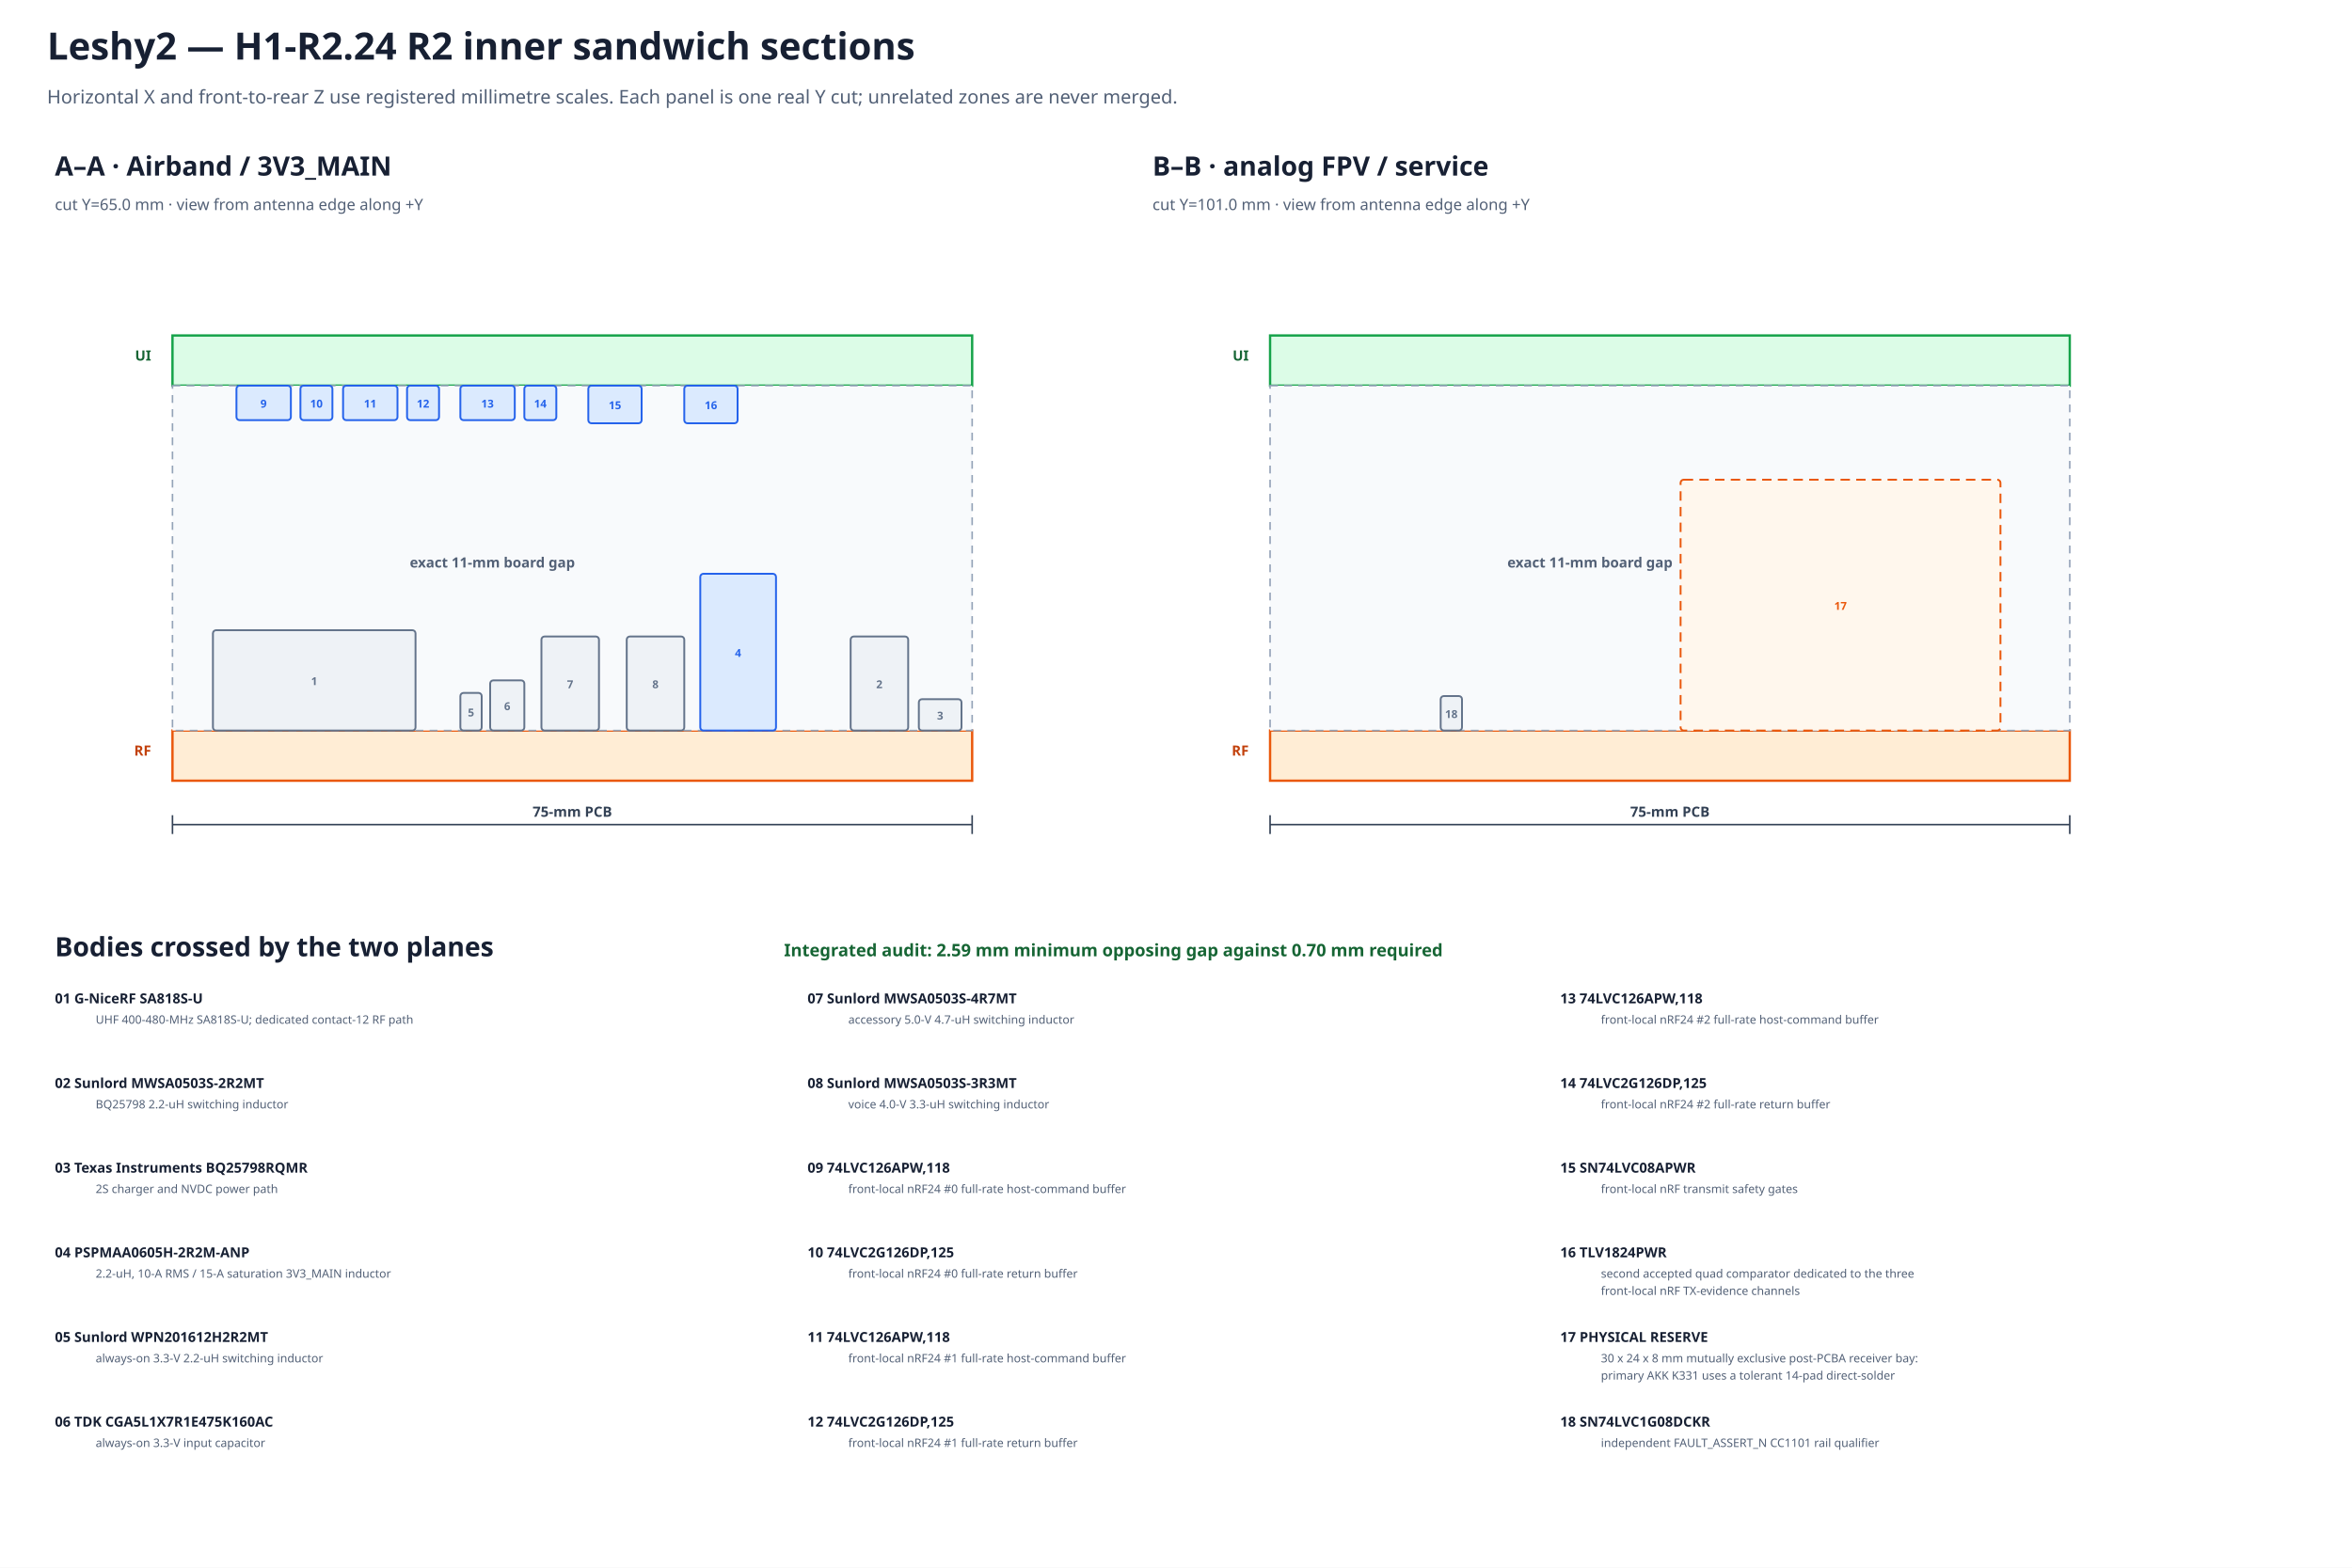
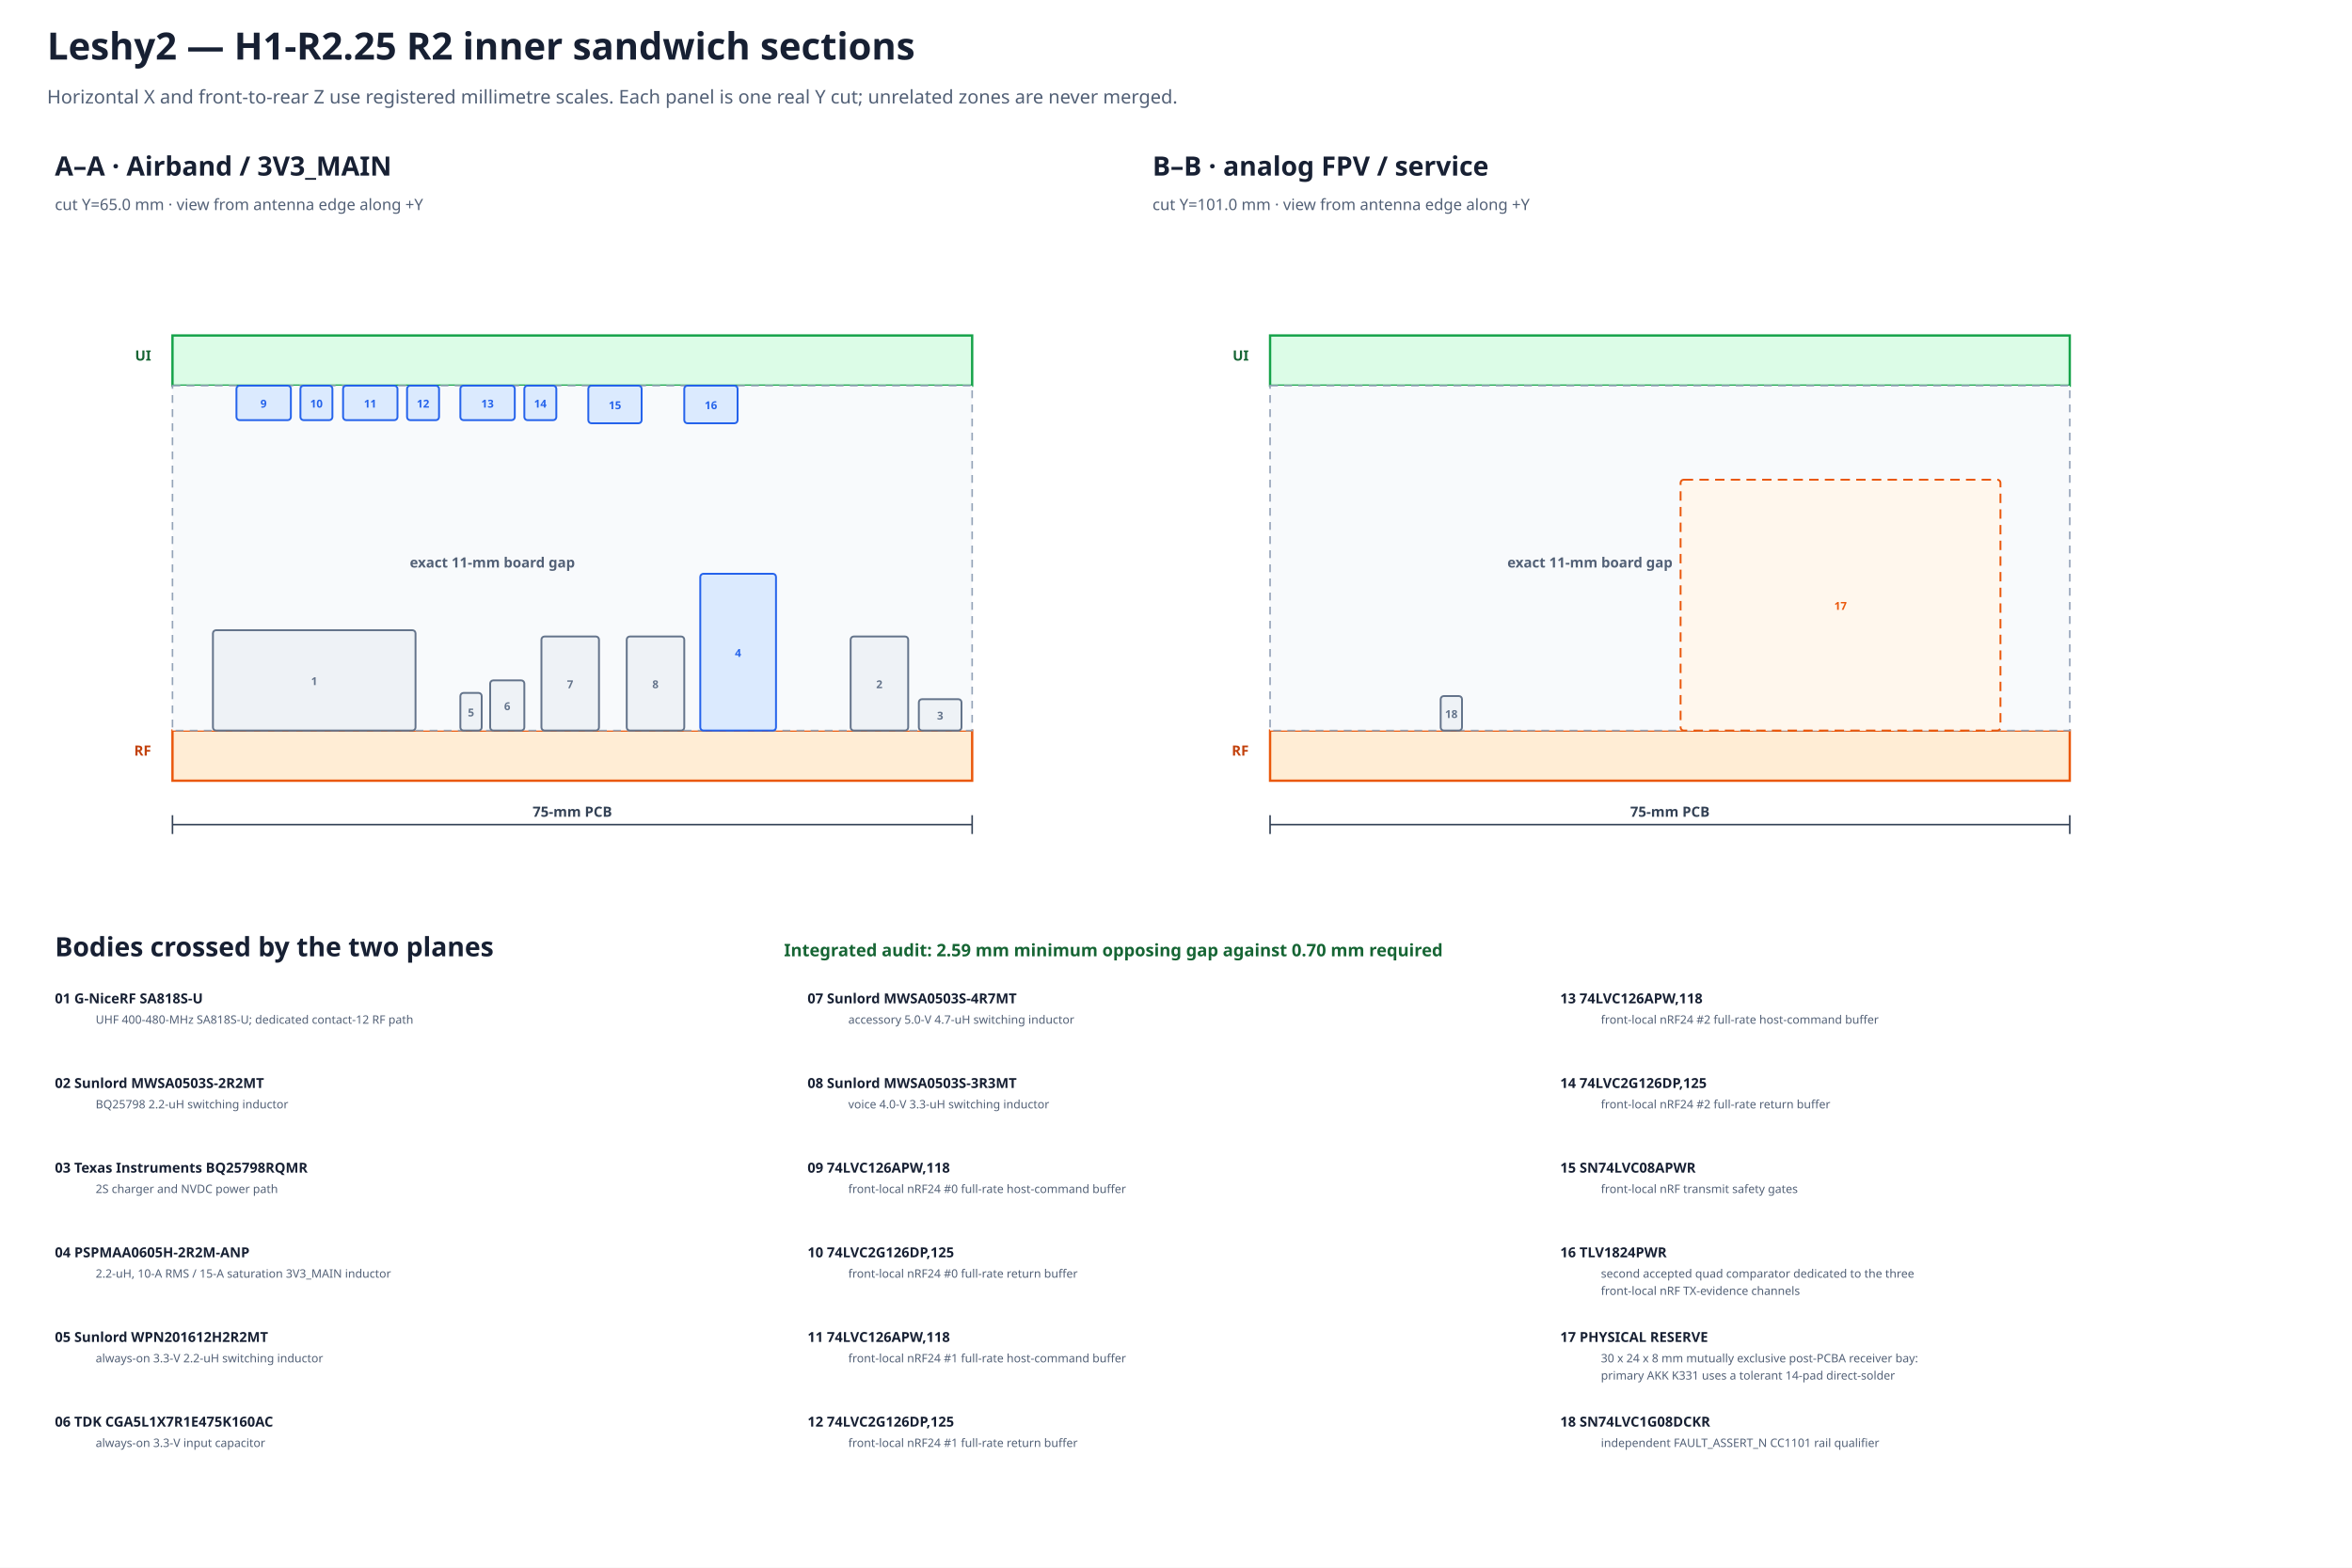
- <svg xmlns="http://www.w3.org/2000/svg" width="1500" height="1000" viewBox="0 0 1500 1000" data-marker="H1-R2.24" data-view="true-x-z-sections">
+ <svg xmlns="http://www.w3.org/2000/svg" width="1500" height="1000" viewBox="0 0 1500 1000" data-marker="H1-R2.25" data-view="true-x-z-sections">
  <rect width="100%" height="100%" fill="#ffffff" />
-   <text x="30.0" y="38.0" font-family="sans-serif" font-size="24" font-weight="bold" text-anchor="start" fill="#172033">Leshy2 — H1-R2.24 R2 inner sandwich sections</text>
+   <text x="30.0" y="38.0" font-family="sans-serif" font-size="24" font-weight="bold" text-anchor="start" fill="#172033">Leshy2 — H1-R2.25 R2 inner sandwich sections</text>
  <text x="30.0" y="66.0" font-family="sans-serif" font-size="12" font-weight="normal" text-anchor="start" fill="#526076">Horizontal X and front-to-rear Z use registered millimetre scales. Each panel is one real Y cut; unrelated zones are never merged.</text>
  <text x="35.0" y="112.0" font-family="sans-serif" font-size="17" font-weight="bold" text-anchor="start" fill="#172033">A–A · Airband / 3V3_MAIN</text>
  <text x="35.0" y="134.0" font-family="sans-serif" font-size="10" font-weight="normal" text-anchor="start" fill="#526076">cut Y=65.0 mm · view from antenna edge along +Y</text>
  <rect x="110.0" y="214.0" width="510.0" height="32.0" fill="#dcfce7" stroke="#16a34a" stroke-width="1.5" data-board="ui" />
  <rect x="110.0" y="466.0" width="510.0" height="32.0" fill="#ffedd5" stroke="#ea580c" stroke-width="1.5" data-board="rf" />
  <rect x="110.0" y="246.0" width="510.0" height="220.0" fill="#f8fafc" stroke="#94a3b8" stroke-dasharray="5 4" />
  <text x="96.4" y="230.0" font-family="sans-serif" font-size="9" font-weight="bold" text-anchor="end" fill="#166534">UI</text>
  <text x="96.4" y="482.0" font-family="sans-serif" font-size="9" font-weight="bold" text-anchor="end" fill="#c2410c">RF</text>
  <text x="314.0" y="362.0" font-family="sans-serif" font-size="9" font-weight="bold" text-anchor="middle" fill="#526076">exact 11-mm board gap</text>
  <rect x="135.8" y="402.0" width="129.2" height="64.0" rx="2" fill="#eef2f6" stroke="#64748b" stroke-width="1.2" data-instance="voice" />
  <text x="200.4" y="437.0" font-family="sans-serif" font-size="7.0" font-weight="bold" text-anchor="middle" fill="#64748b">1</text>
  <rect x="542.5" y="406.0" width="36.7" height="60.0" rx="2" fill="#eef2f6" stroke="#64748b" stroke-width="1.2" data-instance="charger_inductor" />
  <text x="560.8" y="439.0" font-family="sans-serif" font-size="7.0" font-weight="bold" text-anchor="middle" fill="#64748b">2</text>
  <rect x="586.0" y="446.0" width="27.2" height="20.0" rx="2" fill="#eef2f6" stroke="#64748b" stroke-width="1.2" data-instance="nvdc_charger" />
  <text x="599.6" y="459.0" font-family="sans-serif" font-size="7.0" font-weight="bold" text-anchor="middle" fill="#64748b">3</text>
  <rect x="446.6" y="366.0" width="48.3" height="100.0" rx="2" fill="#dbeafe" stroke="#2563eb" stroke-width="1.2" data-instance="main_inductor_r2" />
  <text x="470.7" y="419.0" font-family="sans-serif" font-size="7.0" font-weight="bold" text-anchor="middle" fill="#2563eb">4</text>
  <rect x="293.6" y="442.0" width="13.6" height="24.0" rx="2" fill="#eef2f6" stroke="#64748b" stroke-width="1.2" data-instance="aon_inductor" />
  <text x="300.4" y="457.0" font-family="sans-serif" font-size="7.0" font-weight="bold" text-anchor="middle" fill="#64748b">5</text>
  <rect x="312.6" y="434.0" width="21.8" height="32.0" rx="2" fill="#eef2f6" stroke="#64748b" stroke-width="1.2" data-instance="aon_input_cap" />
  <text x="323.5" y="453.0" font-family="sans-serif" font-size="7.0" font-weight="bold" text-anchor="middle" fill="#64748b">6</text>
  <rect x="345.3" y="406.0" width="36.7" height="60.0" rx="2" fill="#eef2f6" stroke="#64748b" stroke-width="1.2" data-instance="ext_inductor" />
  <text x="363.6" y="439.0" font-family="sans-serif" font-size="7.0" font-weight="bold" text-anchor="middle" fill="#64748b">7</text>
  <rect x="399.7" y="406.0" width="36.7" height="60.0" rx="2" fill="#eef2f6" stroke="#64748b" stroke-width="1.2" data-instance="voice_inductor" />
  <text x="418.0" y="439.0" font-family="sans-serif" font-size="7.0" font-weight="bold" text-anchor="middle" fill="#64748b">8</text>
  <rect x="150.8" y="246.0" width="34.7" height="22.0" rx="2" fill="#dbeafe" stroke="#2563eb" stroke-width="1.2" data-instance="nrf0_host_buffer_r2" />
  <text x="168.1" y="260.0" font-family="sans-serif" font-size="7.0" font-weight="bold" text-anchor="middle" fill="#2563eb">9</text>
  <rect x="191.6" y="246.0" width="20.4" height="22.0" rx="2" fill="#dbeafe" stroke="#2563eb" stroke-width="1.2" data-instance="nrf0_return_buffer_r2" />
  <text x="201.8" y="260.0" font-family="sans-serif" font-size="7.0" font-weight="bold" text-anchor="middle" fill="#2563eb">10</text>
  <rect x="218.8" y="246.0" width="34.7" height="22.0" rx="2" fill="#dbeafe" stroke="#2563eb" stroke-width="1.2" data-instance="nrf1_host_buffer_r2" />
  <text x="236.1" y="260.0" font-family="sans-serif" font-size="7.0" font-weight="bold" text-anchor="middle" fill="#2563eb">11</text>
  <rect x="259.6" y="246.0" width="20.4" height="22.0" rx="2" fill="#dbeafe" stroke="#2563eb" stroke-width="1.2" data-instance="nrf1_return_buffer_r2" />
  <text x="269.8" y="260.0" font-family="sans-serif" font-size="7.0" font-weight="bold" text-anchor="middle" fill="#2563eb">12</text>
  <rect x="293.6" y="246.0" width="34.7" height="22.0" rx="2" fill="#dbeafe" stroke="#2563eb" stroke-width="1.2" data-instance="nrf2_host_buffer_r2" />
  <text x="310.9" y="260.0" font-family="sans-serif" font-size="7.0" font-weight="bold" text-anchor="middle" fill="#2563eb">13</text>
  <rect x="334.4" y="246.0" width="20.4" height="22.0" rx="2" fill="#dbeafe" stroke="#2563eb" stroke-width="1.2" data-instance="nrf2_return_buffer_r2" />
  <text x="344.6" y="260.0" font-family="sans-serif" font-size="7.0" font-weight="bold" text-anchor="middle" fill="#2563eb">14</text>
  <rect x="375.2" y="246.0" width="34.0" height="24.0" rx="2" fill="#dbeafe" stroke="#2563eb" stroke-width="1.2" data-instance="safe_gate_a_r2" />
  <text x="392.2" y="261.0" font-family="sans-serif" font-size="7.0" font-weight="bold" text-anchor="middle" fill="#2563eb">15</text>
  <rect x="436.4" y="246.0" width="34.0" height="24.0" rx="2" fill="#dbeafe" stroke="#2563eb" stroke-width="1.2" data-instance="nrf_evidence_cmp_r2" />
  <text x="453.4" y="261.0" font-family="sans-serif" font-size="7.0" font-weight="bold" text-anchor="middle" fill="#2563eb">16</text>
  <line x1="110.0" y1="526.0" x2="620.0" y2="526.0" stroke="#334155" />
  <line x1="110.0" y1="520.0" x2="110.0" y2="532.0" stroke="#334155" />
  <line x1="620.0" y1="520.0" x2="620.0" y2="532.0" stroke="#334155" />
  <text x="365.0" y="521.0" font-family="sans-serif" font-size="9" font-weight="bold" text-anchor="middle" fill="#334155">75-mm PCB</text>
  <text x="735.0" y="112.0" font-family="sans-serif" font-size="17" font-weight="bold" text-anchor="start" fill="#172033">B–B · analog FPV / service</text>
  <text x="735.0" y="134.0" font-family="sans-serif" font-size="10" font-weight="normal" text-anchor="start" fill="#526076">cut Y=101.0 mm · view from antenna edge along +Y</text>
  <rect x="810.0" y="214.0" width="510.0" height="32.0" fill="#dcfce7" stroke="#16a34a" stroke-width="1.5" data-board="ui" />
  <rect x="810.0" y="466.0" width="510.0" height="32.0" fill="#ffedd5" stroke="#ea580c" stroke-width="1.5" data-board="rf" />
  <rect x="810.0" y="246.0" width="510.0" height="220.0" fill="#f8fafc" stroke="#94a3b8" stroke-dasharray="5 4" />
  <text x="796.4" y="230.0" font-family="sans-serif" font-size="9" font-weight="bold" text-anchor="end" fill="#166534">UI</text>
  <text x="796.4" y="482.0" font-family="sans-serif" font-size="9" font-weight="bold" text-anchor="end" fill="#c2410c">RF</text>
  <text x="1014.0" y="362.0" font-family="sans-serif" font-size="9" font-weight="bold" text-anchor="middle" fill="#526076">exact 11-mm board gap</text>
  <rect x="1071.8" y="306.0" width="204.0" height="160.0" rx="2" fill="#fff7ed" stroke="#ea580c" stroke-width="1.2" stroke-dasharray="6 4" data-instance="fpv_receiver_bay" />
  <text x="1173.8" y="389.0" font-family="sans-serif" font-size="7.0" font-weight="bold" text-anchor="middle" fill="#ea580c">17</text>
  <rect x="918.8" y="444.0" width="13.6" height="22.0" rx="2" fill="#eef2f6" stroke="#64748b" stroke-width="1.2" data-instance="cc_backup_gate" />
  <text x="925.6" y="458.0" font-family="sans-serif" font-size="7.0" font-weight="bold" text-anchor="middle" fill="#64748b">18</text>
  <line x1="810.0" y1="526.0" x2="1320.0" y2="526.0" stroke="#334155" />
  <line x1="810.0" y1="520.0" x2="810.0" y2="532.0" stroke="#334155" />
  <line x1="1320.0" y1="520.0" x2="1320.0" y2="532.0" stroke="#334155" />
  <text x="1065.0" y="521.0" font-family="sans-serif" font-size="9" font-weight="bold" text-anchor="middle" fill="#334155">75-mm PCB</text>
  <text x="35.0" y="610.0" font-family="sans-serif" font-size="17" font-weight="bold" text-anchor="start" fill="#172033">Bodies crossed by the two planes</text>
  <text x="500.0" y="610.0" font-family="sans-serif" font-size="11" font-weight="bold" text-anchor="start" fill="#166534">Integrated audit: 2.59 mm minimum opposing gap against 0.70 mm required</text>
  <text x="35.0" y="640.0" font-family="sans-serif" font-size="8.8" font-weight="bold" text-anchor="start" fill="#172033">01  G-NiceRF SA818S-U</text>
  <text x="61.0" y="653.0" font-family="sans-serif" font-size="7.4" font-weight="normal" text-anchor="start" fill="#526076">UHF 400-480-MHz SA818S-U; dedicated contact-12 RF path</text>
  <text x="35.0" y="694.0" font-family="sans-serif" font-size="8.8" font-weight="bold" text-anchor="start" fill="#172033">02  Sunlord MWSA0503S-2R2MT</text>
  <text x="61.0" y="707.0" font-family="sans-serif" font-size="7.4" font-weight="normal" text-anchor="start" fill="#526076">BQ25798 2.2-uH switching inductor</text>
  <text x="35.0" y="748.0" font-family="sans-serif" font-size="8.8" font-weight="bold" text-anchor="start" fill="#172033">03  Texas Instruments BQ25798RQMR</text>
  <text x="61.0" y="761.0" font-family="sans-serif" font-size="7.4" font-weight="normal" text-anchor="start" fill="#526076">2S charger and NVDC power path</text>
  <text x="35.0" y="802.0" font-family="sans-serif" font-size="8.8" font-weight="bold" text-anchor="start" fill="#172033">04  PSPMAA0605H-2R2M-ANP</text>
  <text x="61.0" y="815.0" font-family="sans-serif" font-size="7.4" font-weight="normal" text-anchor="start" fill="#526076">2.2-uH, 10-A RMS / 15-A saturation 3V3_MAIN inductor</text>
  <text x="35.0" y="856.0" font-family="sans-serif" font-size="8.8" font-weight="bold" text-anchor="start" fill="#172033">05  Sunlord WPN201612H2R2MT</text>
  <text x="61.0" y="869.0" font-family="sans-serif" font-size="7.4" font-weight="normal" text-anchor="start" fill="#526076">always-on 3.3-V 2.2-uH switching inductor</text>
  <text x="35.0" y="910.0" font-family="sans-serif" font-size="8.8" font-weight="bold" text-anchor="start" fill="#172033">06  TDK CGA5L1X7R1E475K160AC</text>
  <text x="61.0" y="923.0" font-family="sans-serif" font-size="7.4" font-weight="normal" text-anchor="start" fill="#526076">always-on 3.3-V input capacitor</text>
  <text x="515.0" y="640.0" font-family="sans-serif" font-size="8.8" font-weight="bold" text-anchor="start" fill="#172033">07  Sunlord MWSA0503S-4R7MT</text>
  <text x="541.0" y="653.0" font-family="sans-serif" font-size="7.4" font-weight="normal" text-anchor="start" fill="#526076">accessory 5.0-V 4.7-uH switching inductor</text>
  <text x="515.0" y="694.0" font-family="sans-serif" font-size="8.8" font-weight="bold" text-anchor="start" fill="#172033">08  Sunlord MWSA0503S-3R3MT</text>
  <text x="541.0" y="707.0" font-family="sans-serif" font-size="7.4" font-weight="normal" text-anchor="start" fill="#526076">voice 4.0-V 3.3-uH switching inductor</text>
  <text x="515.0" y="748.0" font-family="sans-serif" font-size="8.8" font-weight="bold" text-anchor="start" fill="#172033">09  74LVC126APW,118</text>
  <text x="541.0" y="761.0" font-family="sans-serif" font-size="7.4" font-weight="normal" text-anchor="start" fill="#526076">front-local nRF24 #0 full-rate host-command buffer</text>
  <text x="515.0" y="802.0" font-family="sans-serif" font-size="8.8" font-weight="bold" text-anchor="start" fill="#172033">10  74LVC2G126DP,125</text>
  <text x="541.0" y="815.0" font-family="sans-serif" font-size="7.4" font-weight="normal" text-anchor="start" fill="#526076">front-local nRF24 #0 full-rate return buffer</text>
  <text x="515.0" y="856.0" font-family="sans-serif" font-size="8.8" font-weight="bold" text-anchor="start" fill="#172033">11  74LVC126APW,118</text>
  <text x="541.0" y="869.0" font-family="sans-serif" font-size="7.4" font-weight="normal" text-anchor="start" fill="#526076">front-local nRF24 #1 full-rate host-command buffer</text>
  <text x="515.0" y="910.0" font-family="sans-serif" font-size="8.8" font-weight="bold" text-anchor="start" fill="#172033">12  74LVC2G126DP,125</text>
  <text x="541.0" y="923.0" font-family="sans-serif" font-size="7.4" font-weight="normal" text-anchor="start" fill="#526076">front-local nRF24 #1 full-rate return buffer</text>
  <text x="995.0" y="640.0" font-family="sans-serif" font-size="8.8" font-weight="bold" text-anchor="start" fill="#172033">13  74LVC126APW,118</text>
  <text x="1021.0" y="653.0" font-family="sans-serif" font-size="7.4" font-weight="normal" text-anchor="start" fill="#526076">front-local nRF24 #2 full-rate host-command buffer</text>
  <text x="995.0" y="694.0" font-family="sans-serif" font-size="8.8" font-weight="bold" text-anchor="start" fill="#172033">14  74LVC2G126DP,125</text>
  <text x="1021.0" y="707.0" font-family="sans-serif" font-size="7.4" font-weight="normal" text-anchor="start" fill="#526076">front-local nRF24 #2 full-rate return buffer</text>
  <text x="995.0" y="748.0" font-family="sans-serif" font-size="8.8" font-weight="bold" text-anchor="start" fill="#172033">15  SN74LVC08APWR</text>
  <text x="1021.0" y="761.0" font-family="sans-serif" font-size="7.4" font-weight="normal" text-anchor="start" fill="#526076">front-local nRF transmit safety gates</text>
  <text x="995.0" y="802.0" font-family="sans-serif" font-size="8.8" font-weight="bold" text-anchor="start" fill="#172033">16  TLV1824PWR</text>
  <text x="1021.0" y="815.0" font-family="sans-serif" font-size="7.4" font-weight="normal" text-anchor="start" fill="#526076">second accepted quad comparator dedicated to the three</text>
  <text x="1021.0" y="826.0" font-family="sans-serif" font-size="7.4" font-weight="normal" text-anchor="start" fill="#526076">front-local nRF TX-evidence channels</text>
  <text x="995.0" y="856.0" font-family="sans-serif" font-size="8.8" font-weight="bold" text-anchor="start" fill="#172033">17  PHYSICAL RESERVE</text>
  <text x="1021.0" y="869.0" font-family="sans-serif" font-size="7.4" font-weight="normal" text-anchor="start" fill="#526076">30 x 24 x 8 mm mutually exclusive post-PCBA receiver bay:</text>
  <text x="1021.0" y="880.0" font-family="sans-serif" font-size="7.4" font-weight="normal" text-anchor="start" fill="#526076">primary AKK K331 uses a tolerant 14-pad direct-solder</text>
  <text x="995.0" y="910.0" font-family="sans-serif" font-size="8.8" font-weight="bold" text-anchor="start" fill="#172033">18  SN74LVC1G08DCKR</text>
  <text x="1021.0" y="923.0" font-family="sans-serif" font-size="7.4" font-weight="normal" text-anchor="start" fill="#526076">independent FAULT_ASSERT_N CC1101 rail qualifier</text>
</svg>
